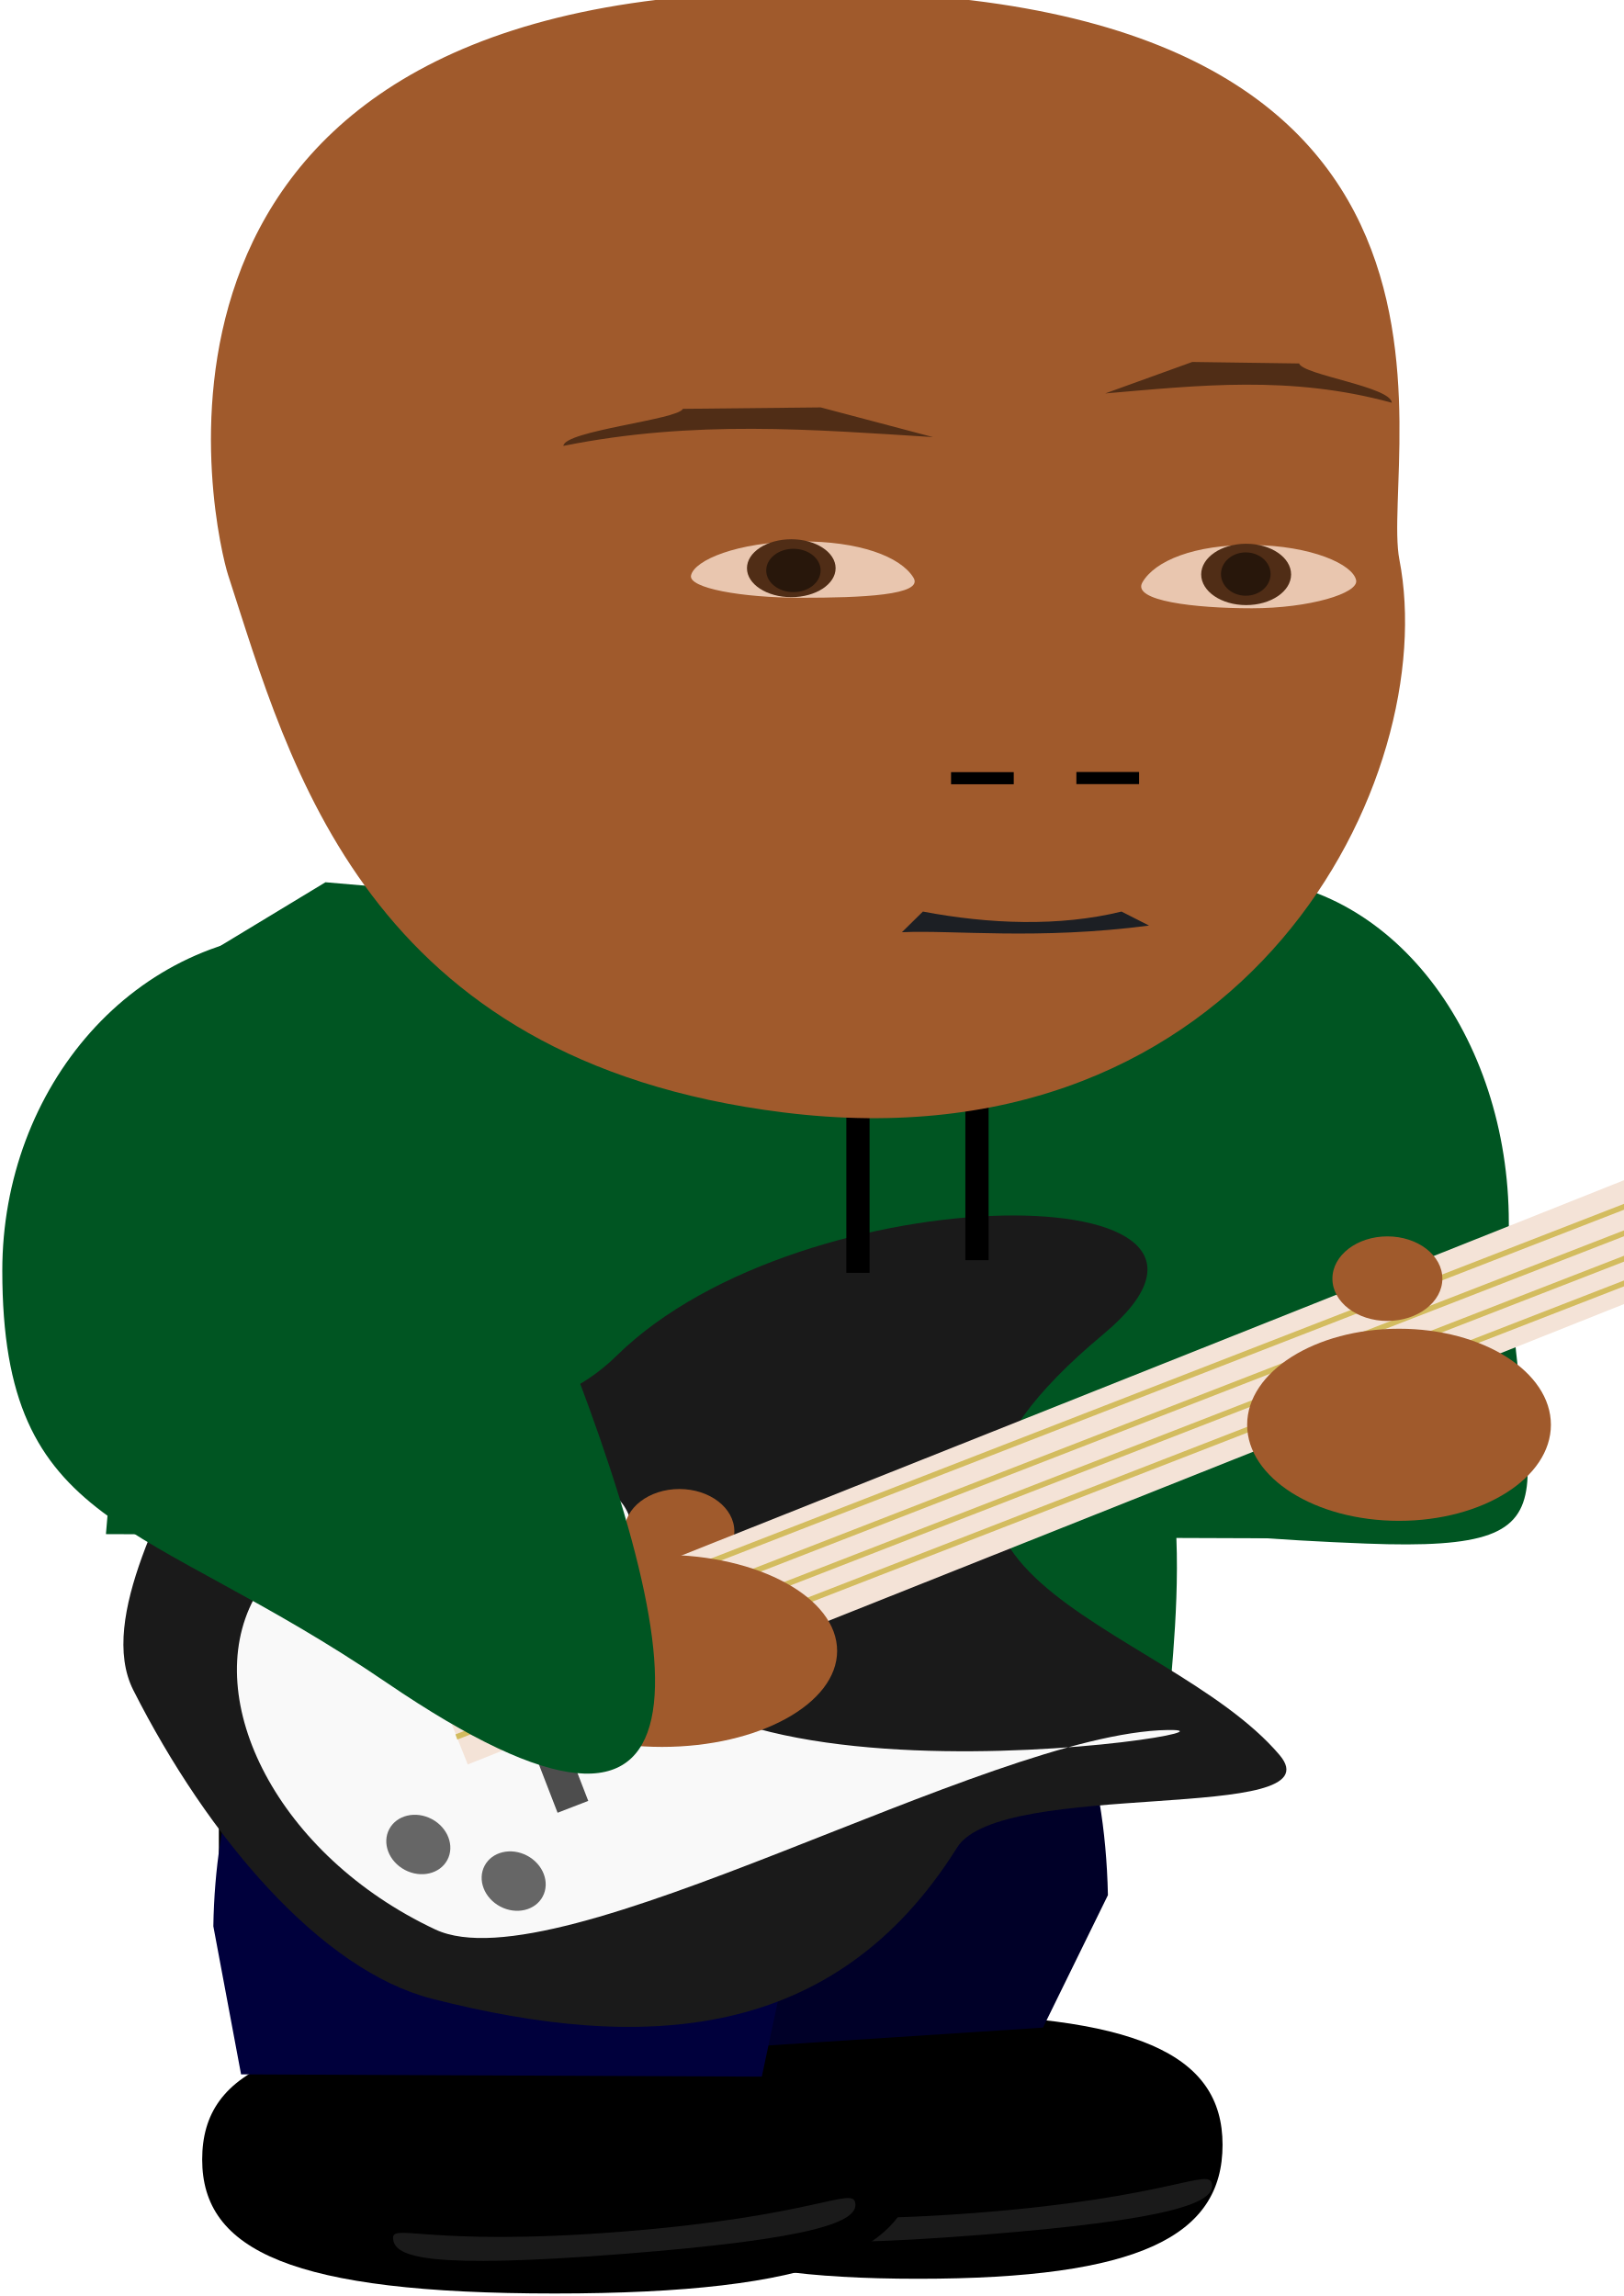
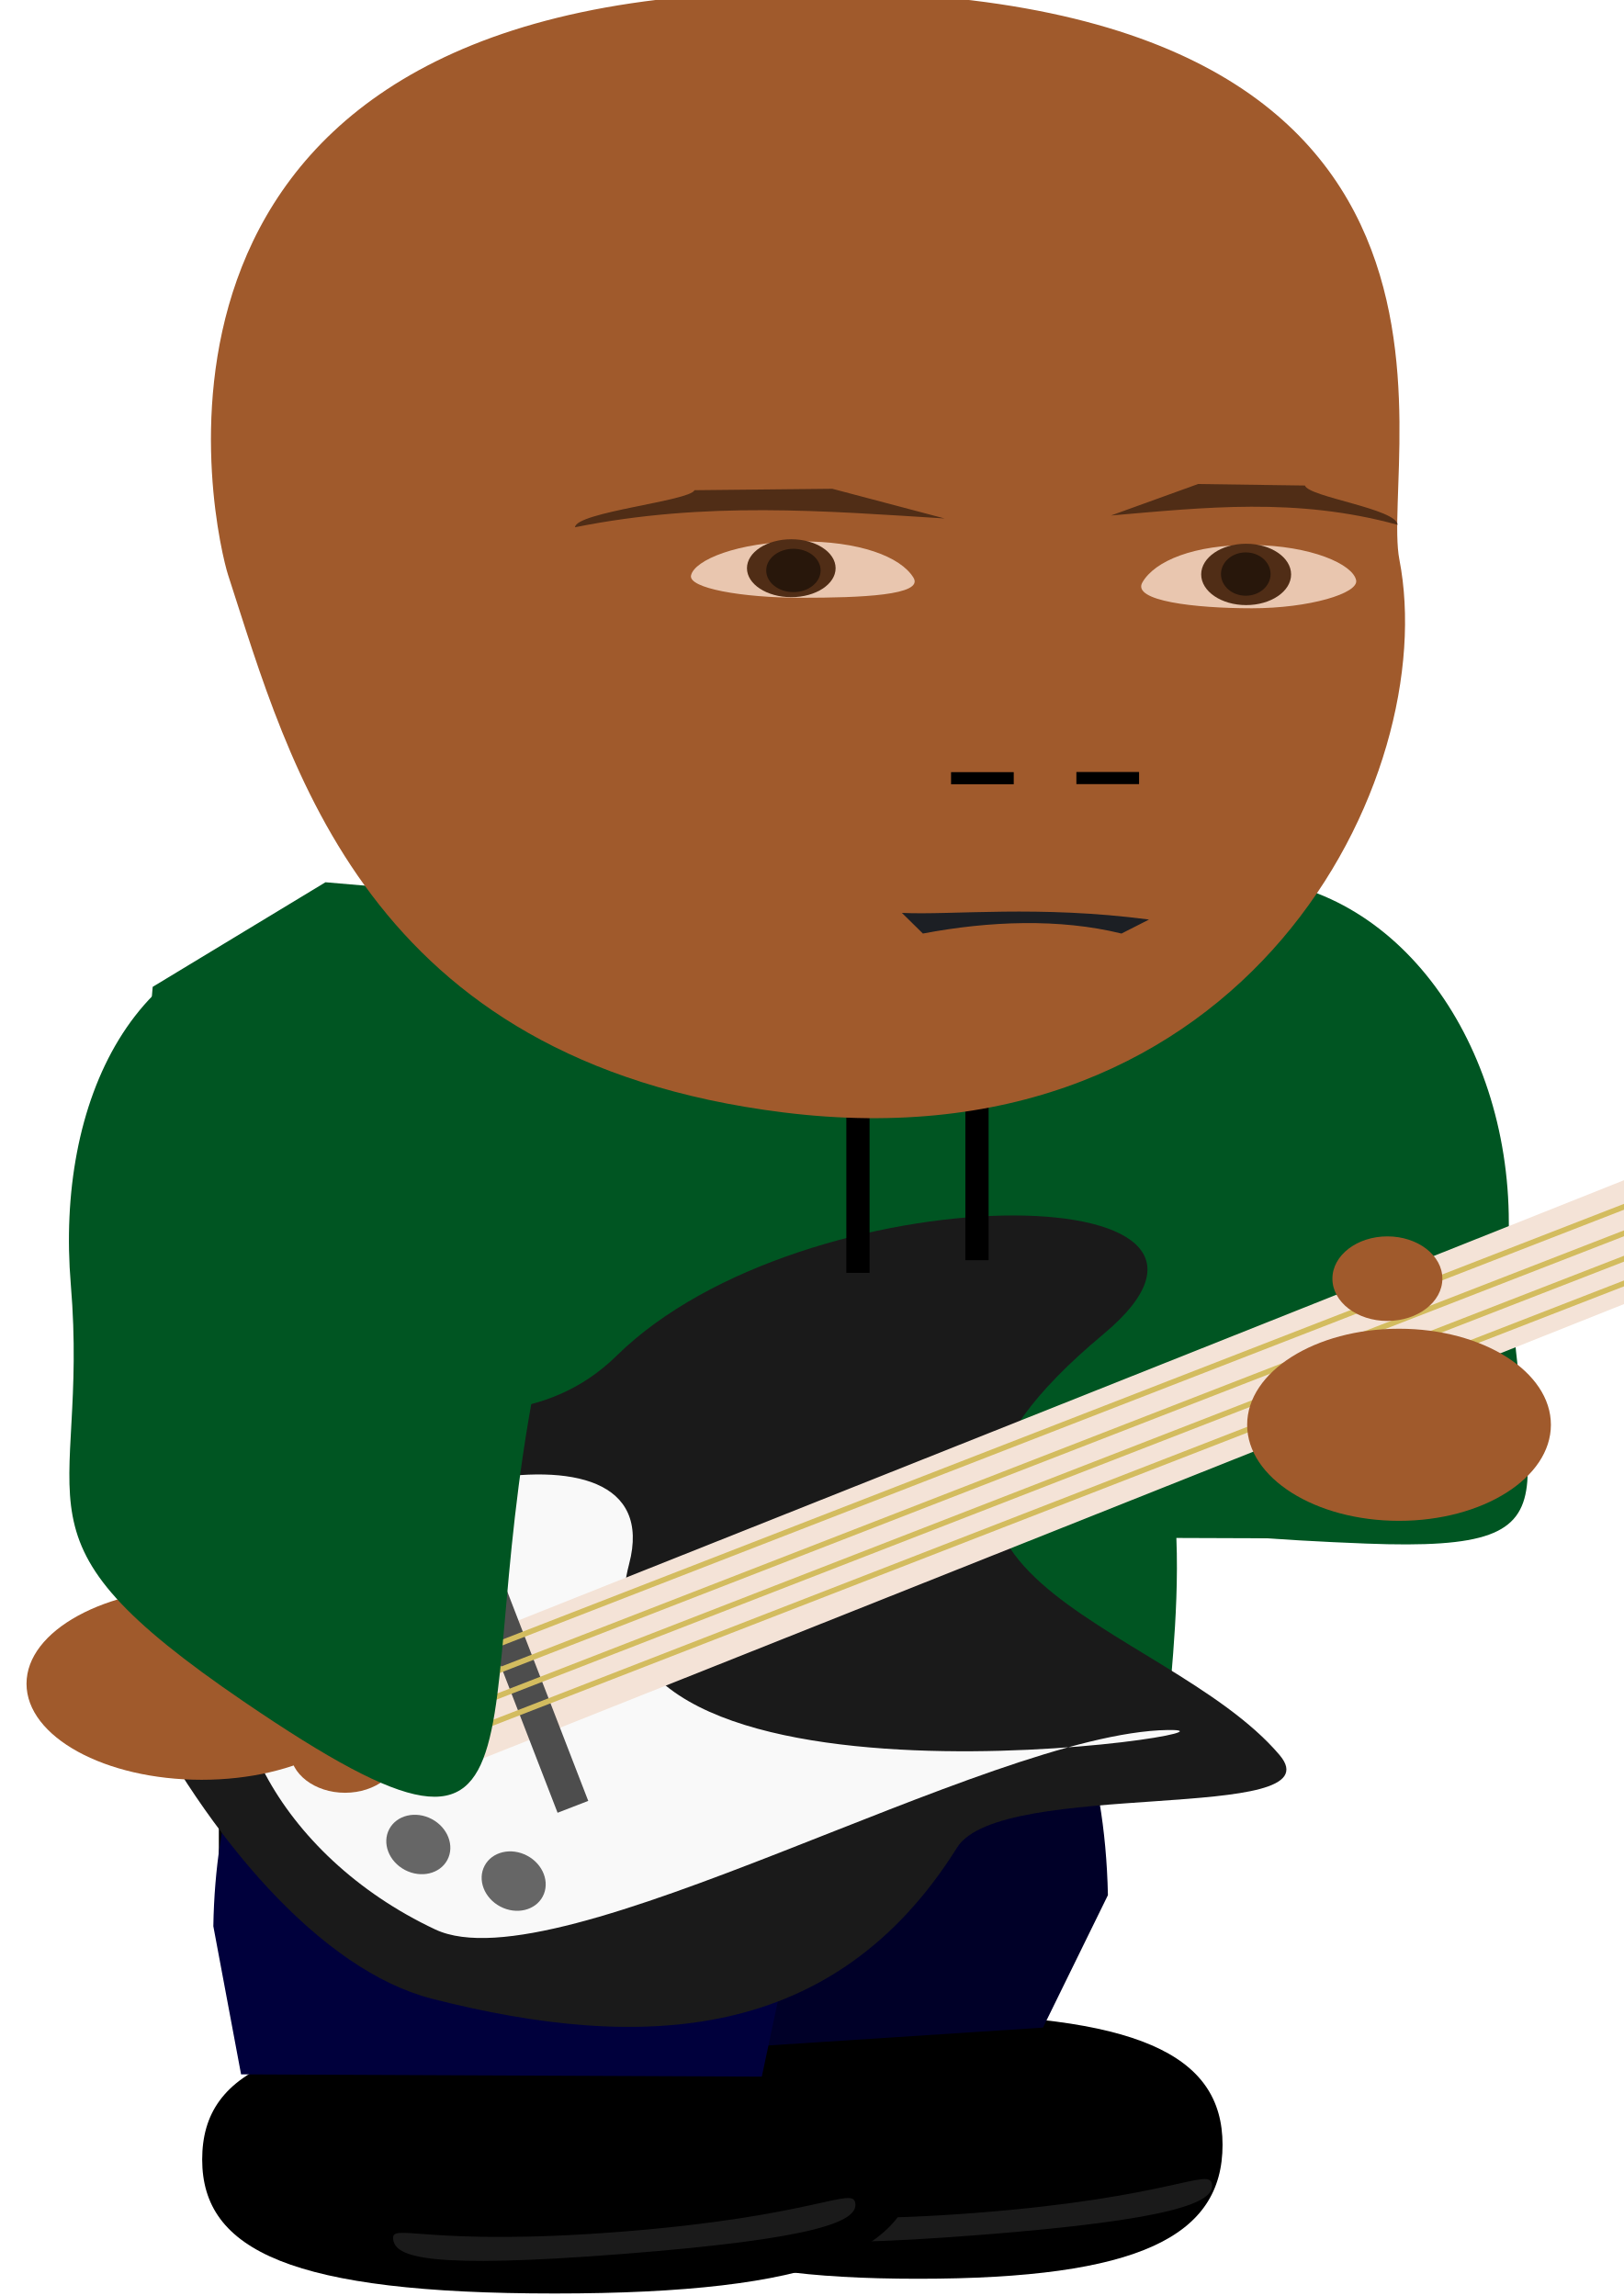
<svg xmlns="http://www.w3.org/2000/svg" width="210mm" height="297mm" viewBox="0 0 210 297" version="1.1" id="svg10607">
  <defs id="defs10604" />
  <g id="layer1">
    <path id="path11385-4-1-1-5-2-8" style="fill:#000000;stroke-width:0.548" d="m 80.355,277.442 c 0,11.796 9.769,17.328 38.401,17.328 28.631,0 39.361,-5.533 39.361,-17.328 0,-11.795 -11.21,-16.925 -39.841,-16.925 -28.631,0 -37.92,5.129 -37.92,16.925 z" />
    <path id="path11724-0-2-14-2-8-2" style="fill:#1a1a1a;stroke-width:0.399" d="m 96.984,287.228 c 0.305,2.293 4.435,3.849 29.731,1.874 25.296,-1.975 30.346,-4.247 30.042,-6.54 -0.305,-2.293 -5.126,1.704 -30.422,3.678 -25.296,1.975 -29.655,-1.304 -29.351,0.988 z" />
    <path id="path11385-4-04-45-3-8-6" style="fill:#000000;stroke-width:0.548" d="m 26.149,279.347 c 0,11.795 11.597,17.328 45.582,17.328 33.985,0 46.721,-5.532 46.721,-17.328 0,-11.796 -13.306,-16.925 -47.291,-16.925 -33.985,0 -45.012,5.129 -45.012,16.925 z" />
    <rect style="fill:#000000;fill-opacity:1;stroke-width:0.265" id="rect12969-1-0" width="79.935" height="28.684" x="-108.24" y="212.017" transform="scale(-1,1)" />
    <path id="rect10620-3-0-1-1" style="fill:#000028;fill-opacity:1;stroke-width:0.462" d="m 143.292,245.148 c -1.465,-69.228 -76.247,-60.094 -76.364,0.297 -0.25,-2.136 3.555,11.852 4.622,20.953 l 63.343,-4.115 z" />
    <path id="rect10620-1-8-9-9-7" style="fill:#00003c;fill-opacity:1;stroke-width:0.399" d="M 102.793,248.577 C 91.334,178.04 28.582,188.67 27.592,249.171 l 3.587,19.158 67.348,0.297 z" />
    <path id="path4257-0-5-6-5-0-3-4" style="fill:#000055;fill-opacity:1;stroke-width:0.219" d="m 139.551,157.453 c -0.28,6.552 3.813,9.417 -4.229,7.93 0,0 -4.816,-12.081 -4.497,-23.126 0.209,-6.86 10.396,-23.997 9.691,-7.444 z" />
    <ellipse style="fill:#deaa87;stroke-width:0.148" id="path9819-9-7-8-8-0-4" cx="-133.68" cy="205.326" rx="7.11" ry="5.469" transform="scale(-1,1)" />
    <path id="path6217-9-9-5-1" style="fill:#005522;stroke-width:0.399" d="m 131.072,144.911 c -30.084,45.823 -1.556,52.936 45.618,54.76 30.81,1.191 18.451,-7.151 18.451,-41.519 0,-24.004 -15.062,-44.615 -35.594,-44.615 -20.531,0 -15.239,11.215 -28.475,31.375 z" />
    <path id="rect21874-0-5-4-1" style="fill:#005522;stroke-width:0.265" d="m 141.548,174.166 -118.037,7.013 c 0.492,10.105 -8.143,39.412 -2.479,42.506 52.644,8.927 85.193,11.887 129.978,0.102 0,-7.788 6.187,-41.837 -9.463,-49.625 z" />
    <path id="rect8523-7-3-4-8" style="fill:#005522;stroke-width:0.377" d="m 171.117,125.237 -129.022,-11.113 -22.347,13.531 -6.047,70.792 161.478,0.584 z" />
    <path id="path12953" style="fill:#1a1a1a;stroke-width:0.265" d="m 123.787,238.987 c -15.8,25.233 -40.579,26.535 -67.898,19.565 -14.433,-3.682 -29.04,-20.938 -38.643,-39.916 -4.737,-9.362 4.847,-25.099 8.709,-34.729 5.203,-12.973 35.619,9.348 53.79,-8.531 24.198,-23.809 87.944,-23.621 62.953,-2.787 -36.965,30.816 7.937,36.913 22.794,54.433 7.599,8.961 -36.064,2.954 -41.706,11.964 z" />
    <path id="path14267" style="fill:#f9f9f9;stroke-width:0.265" d="m 151.01,223.786 c -23.319,0.377 -78.789,33.28 -94.712,25.802 -20.375,-9.569 -30.398,-29.677 -23.475,-42.733 6.923,-13.057 54.266,-26.319 48.544,-4.549 -9.425,35.861 84.419,21.242 69.643,21.48 z" />
    <path id="path14675" style="stroke-width:0.265" d="m 290.142,131.829 c -0.657,8.391 -6.803,9.623 -20.107,14.56 -13.304,4.938 -25.143,11.212 -28.072,3.321 -2.929,-7.891 4.814,-25.709 18.787,-23.228 24.051,4.271 29.787,0.304 29.392,5.347 z" />
-     <ellipse style="fill:#a05a2c;stroke-width:0.148" id="path9819-9-7-8-1-9" cx="-87.866" cy="198.082" rx="7.11" ry="5.469" transform="scale(-1,1)" />
+     <ellipse style="fill:#a05a2c;stroke-width:0.148" id="path9819-9-7-8-1-9" cx="-44.627" cy="226.435" rx="7.11" ry="5.469" transform="scale(-1,1)" />
    <rect style="fill:#f4e3d7;stroke-width:0.265" id="rect13816" width="14.885" height="206.624" x="219.543" y="-178.386" transform="rotate(68.2863)" />
    <rect style="fill:#4d4d4d;stroke-width:0.265" id="rect13974" width="4.253" height="35.087" x="-17.31" y="209.629" transform="rotate(-21.14049)" />
    <rect style="fill:#d3bc5f;stroke-width:0.265" id="rect15030" width="234.197" height="0.709" x="-22.337" y="221.25" transform="matrix(0.9321232,-0.3621413,0.3464436,0.9380708,0,0)" />
    <rect style="fill:#000000;fill-opacity:1;stroke-width:0.265" id="rect12931-8-7-6" width="3.004" height="22.109" x="-127.859" y="140.903" transform="scale(-1,1)" />
    <rect style="fill:#d3bc5f;stroke-width:0.265" id="rect15030-3" width="234.197" height="0.709" x="-22.539" y="224.448" transform="matrix(0.9321232,-0.3621413,0.3464436,0.9380708,0,0)" />
    <ellipse style="fill:#a05a2c;stroke-width:0.148" id="path9819-9-7-8-1-9-0" cx="-179.436" cy="165.402" rx="7.11" ry="5.469" transform="scale(-1,1)" />
    <rect style="fill:#000000;fill-opacity:1;stroke-width:0.265" id="rect12931-8-7-6-7" width="3.004" height="22.109" x="-112.465" y="142.545" transform="scale(-1,1)" />
    <rect style="fill:#d3bc5f;stroke-width:0.265" id="rect15030-2" width="234.197" height="0.709" x="-22.229" y="227.51" transform="matrix(0.9321232,-0.3621413,0.3464436,0.9380708,0,0)" />
    <rect style="fill:#d3bc5f;stroke-width:0.265" id="rect15030-37" width="234.197" height="0.709" x="-22.475" y="230.488" transform="matrix(0.9321232,-0.3621413,0.3464436,0.9380708,0,0)" />
-     <ellipse style="fill:#a05a2c;stroke-width:0.399" id="path9819-8-8-8-2" cx="213.547" cy="85.62" rx="12.425" ry="22.649" transform="matrix(0,1,1,0,0,0)" />
-     <path id="path6217-9-9-3-7-8-0" style="fill:#005522;stroke-width:0.399" d="m 71.3,169.377 c 18.939,46.901 22.692,78.264 -21.296,48.283 C 18.264,196.026 0.297,198.192 0.297,164.365 c 0,-23.627 16.987,-43.913 40.143,-43.913 23.155,0 20.973,24.441 30.861,48.925 z" />
+     <ellipse style="fill:#a05a2c;stroke-width:0.399" id="path9819-8-8-8-2" cx="217.8" cy="26.079" rx="12.425" ry="22.649" transform="matrix(0,1,1,0,0,0)" />
+     <path id="path6217-9-9-3-7-8-0" style="fill:#005522;stroke-width:0.399" d="M 71.3,169.377 C 58.345,222.136 75.562,250.121 31.574,220.14 -0.166,198.507 11.638,195.711 9.157,166.137 7.182,142.593 17.284,120.452 40.439,120.452 c 23.155,0 37.157,23.282 30.861,48.925 z" />
    <ellipse style="fill:#a05a2c;stroke-width:0.399" id="path9819-5-0-5-9-5" cx="184.303" cy="180.942" rx="12.425" ry="19.642" transform="matrix(0,1,1,0,0,0)" />
    <path id="path31-9-9-4-8-9" style="fill:#a05a2c;fill-opacity:1;fill-rule:evenodd;stroke-width:0.399" d="M 180.987,72.384 C 178.295,58.55 198.535,-4.913 96.339,-0.914 11.849,2.392 27.944,69.593 29.501,74.378 c 7.992,24.565 17.691,62.77 71.792,69.517 60.304,7.52 85.155,-43.446 79.694,-71.512 z" />
-     <path id="rect1430-1-8-6-7-2" style="fill:#502d16;stroke-width:0.21" d="m 88.322,52.884 17.82,-0.184 14.526,3.841 C 105.174,55.574 89.787,54.275 72.865,57.679 72.981,55.721 87.704,54.29 88.322,52.883 Z" />
-     <path id="rect1430-1-8-6-7-4-5" style="fill:#502d16;stroke-width:0.21" d="m 168.019,47.016 -13.817,-0.195 -11.263,4.072 c 12.014,-1.025 23.944,-2.401 37.065,1.206 -0.083,-2.075 -11.506,-3.592 -11.985,-5.083 z" />
+     <path id="rect1430-1-8-6-7-2" style="fill:#502d16;stroke-width:0.21" d="m 89.826,63.409 17.82,-0.184 14.526,3.841 C 106.678,66.1 91.291,64.801 74.368,68.204 74.484,66.246 89.208,64.815 89.826,63.409 Z" />
+     <path id="rect1430-1-8-6-7-4-5" style="fill:#502d16;stroke-width:0.21" d="m 168.77,62.805 -13.817,-0.195 -11.263,4.072 c 12.014,-1.025 23.944,-2.401 37.065,1.206 -0.083,-2.075 -11.506,-3.592 -11.985,-5.083 z" />
    <path id="path2169-5-4-04-7-9-1" style="fill:#e9c6af;stroke-width:0.566" d="m 147.743,75.35 c -1.357,2.373 6.724,3.333 14.17,3.333 7.446,0 13.822,-1.937 13.482,-3.621 -0.417,-2.072 -5.806,-4.493 -13.482,-4.565 -7.445,-0.066 -12.564,2.044 -14.17,4.852 z" />
    <path id="path2169-5-4-0-9-4-9-5" style="fill:#e9c6af;stroke-width:0.552" d="m 118.139,74.717 c 1.412,2.289 -6.783,2.608 -14.529,2.608 -7.746,0 -14.591,-1.262 -14.237,-2.886 0.436,-1.999 6.04,-4.334 14.025,-4.403 7.745,-0.06 13.07,1.972 14.741,4.681 z" />
    <ellipse style="fill:#502d16;stroke-width:0.345" id="path2169-03-4-0-2" ry="3.969" rx="5.814" cy="74.304" cx="-161.169" transform="scale(-1,1)" />
    <ellipse style="fill:#28170b;stroke-width:0.345" id="path2169-0-8-7-5-1" ry="2.802" rx="3.208" cy="74.258" cx="-161.121" transform="scale(-1,1)" />
    <ellipse style="fill:#502d16;stroke-width:0.314" id="path2169-5-48-7-0-5" cx="-102.34" cy="73.5" rx="5.733" ry="3.746" transform="scale(-1,1)" />
    <ellipse style="fill:#28170b;stroke-width:0.345" id="path2169-0-2-9-0-5-8" ry="2.802" rx="3.518" cy="73.791" cx="-102.616" transform="scale(-1,1)" />
    <path id="path11724-0-2-14-2-8" style="fill:#1a1a1a;stroke-width:0.399" d="m 50.852,289.684 c 0.305,2.293 4.435,3.849 29.731,1.874 25.296,-1.975 30.346,-4.247 30.042,-6.54 -0.305,-2.293 -5.126,1.704 -30.422,3.678 -25.296,1.975 -29.655,-1.304 -29.351,0.988 z" />
-     <path id="rect12747-2-4-7-8" style="fill:#1c1f24;stroke-width:0.399" d="m 145.048,117.916 c -8.017,1.971 -17.11,1.629 -25.687,0 l -2.714,2.671 c 6.662,-0.305 17.631,1.019 31.963,-0.861 z" />
+     <path id="rect12747-2-4-7-8" style="fill:#1c1f24;stroke-width:0.399" d="m 145.048,120.759 c -8.017,-1.971 -17.11,-1.629 -25.687,0 l -2.714,-2.671 c 6.662,0.305 17.631,-1.019 31.963,0.861 z" />
    <rect style="fill:#000000;fill-opacity:1;stroke-width:0.265" id="rect17694-1" width="8.108" height="1.568" x="-147.321" y="99.861" transform="scale(-1,1)" />
    <rect style="fill:#000000;fill-opacity:1;stroke-width:0.265" id="rect17694-7-5" width="8.108" height="1.568" x="-131.112" y="99.881" transform="scale(-1,1)" />
    <ellipse style="fill:#666666;stroke-width:0.265" id="path15218" cx="159.565" cy="185.456" rx="4.253" ry="3.721" transform="rotate(27.93246)" />
    <ellipse style="fill:#666666;stroke-width:0.265" id="path15218-5" cx="172.679" cy="183.861" rx="4.253" ry="3.721" transform="rotate(27.93246)" />
  </g>
</svg>
